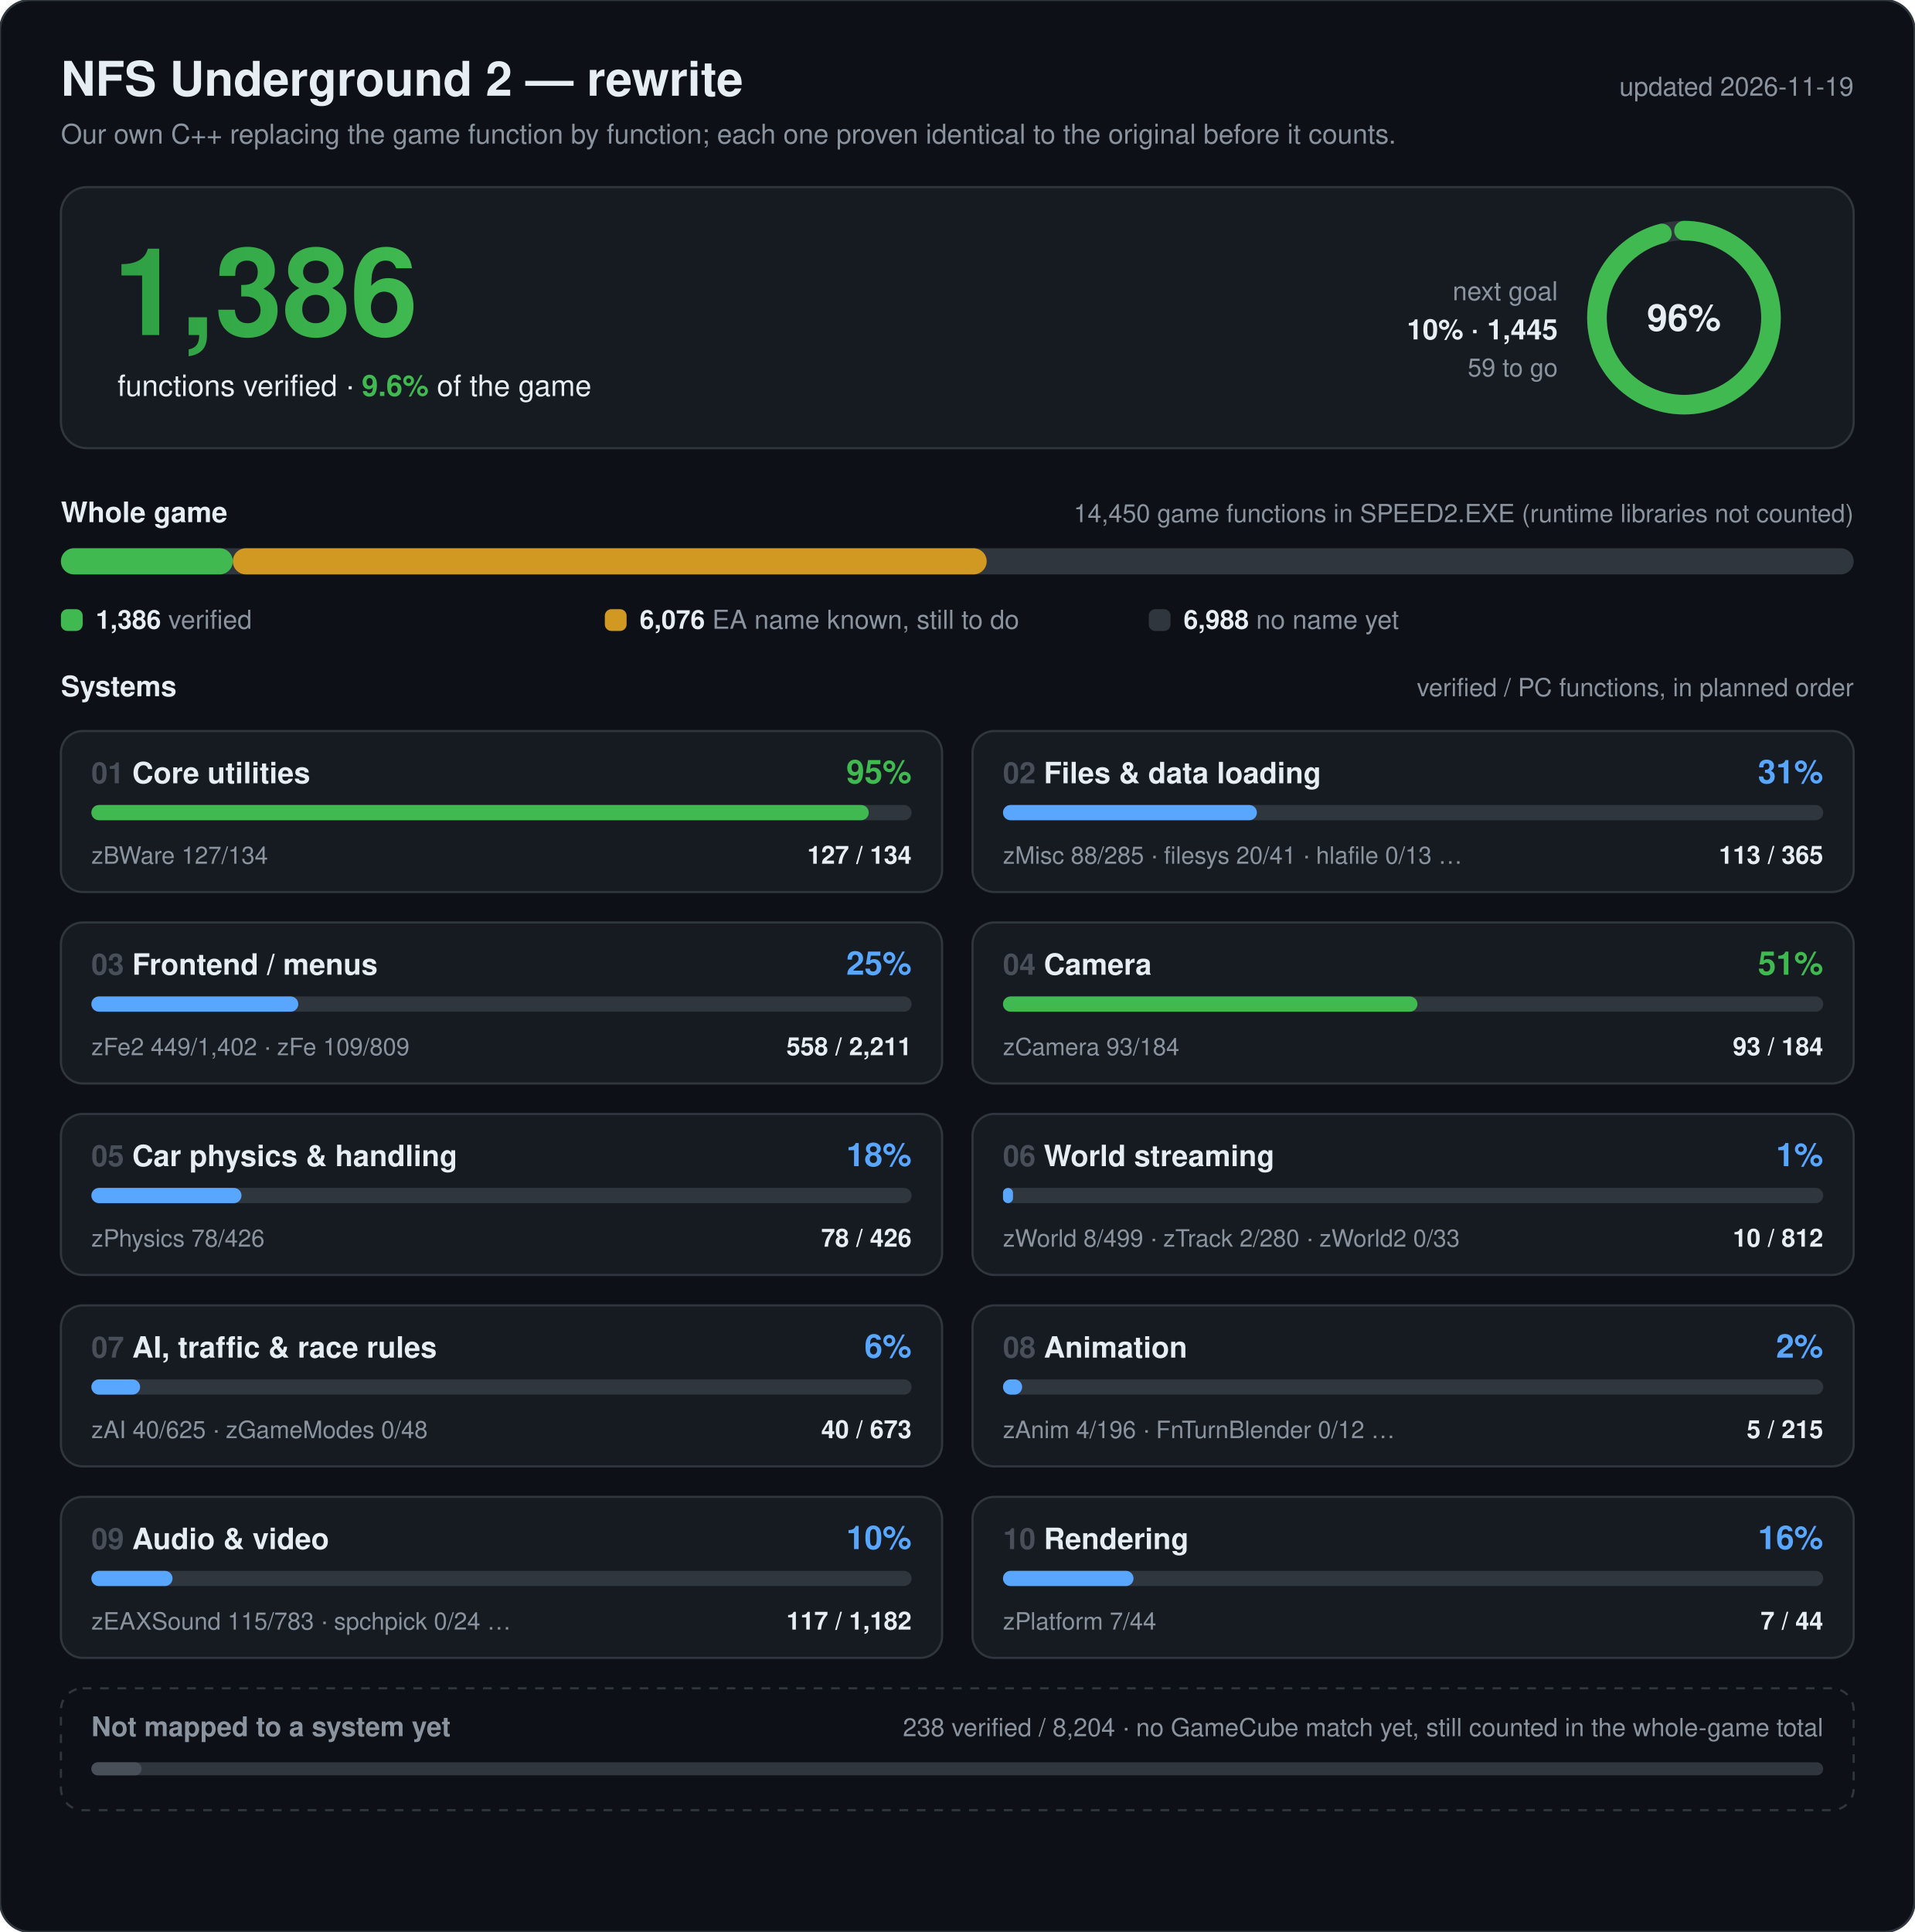
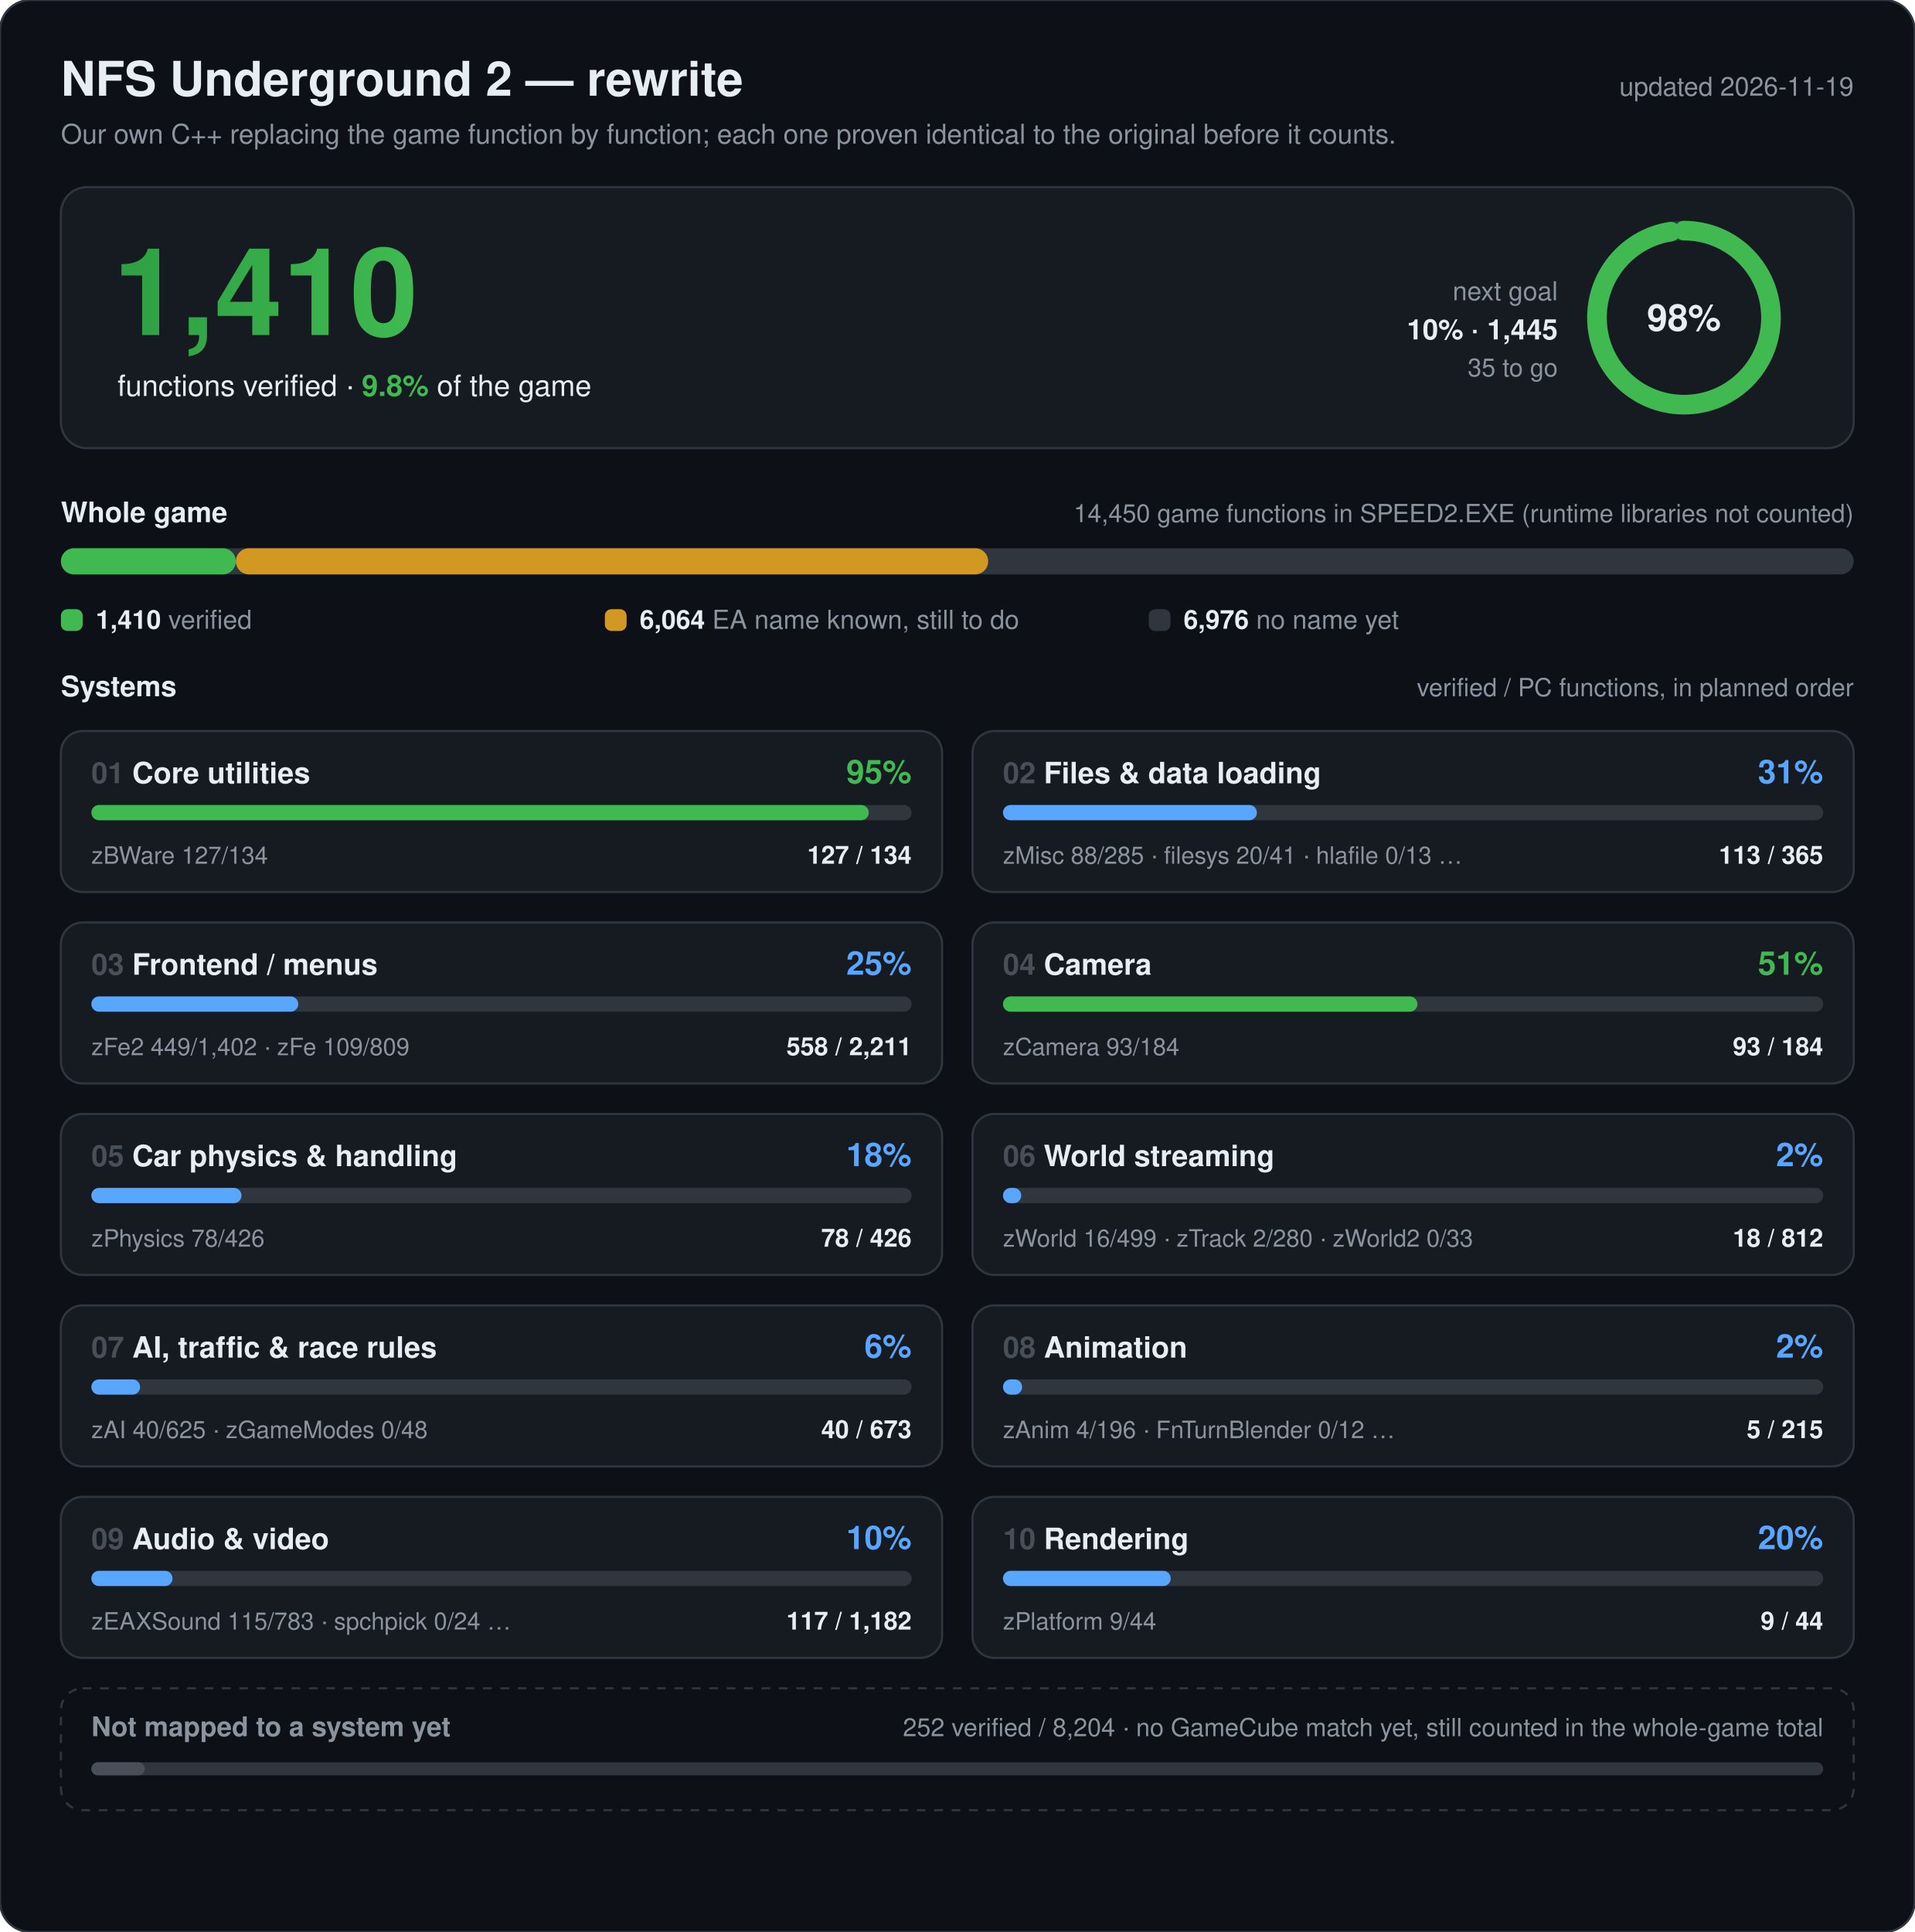
<svg xmlns="http://www.w3.org/2000/svg" width="880" height="888" viewBox="0 0 880 888" font-family="-apple-system, Segoe UI, Helvetica, Arial, sans-serif">
  <defs>
    <linearGradient id="g" x1="0" x2="1">
      <stop offset="0" stop-color="#2ea043" />
      <stop offset="1" stop-color="#3fb950" />
    </linearGradient>
  </defs>
  <rect width="880" height="888" rx="14" fill="#0d1117" stroke="#30363d" />
  <text x="28" y="44" font-size="22" font-weight="800" fill="#e6edf3">NFS Underground 2 — rewrite</text>
  <text x="28" y="66" font-size="12.5" fill="#8b949e">Our own C++ replacing the game function by function; each one proven identical to the original before it counts.</text>
  <text x="852" y="44" font-size="12" fill="#8b949e" text-anchor="end">updated 2026-11-19</text>
  <rect x="28" y="86" width="824" height="120" rx="12" fill="#161b22" stroke="#30363d" />
-   <text x="52" y="154" font-size="56" font-weight="800" fill="url(#g)">1,386</text>
-   <text x="54" y="182" font-size="13.5" fill="#e6edf3">functions verified · <tspan font-weight="700" fill="#3fb950">9.6%</tspan> of the game</text>
+   <text x="52" y="154" font-size="56" font-weight="800" fill="url(#g)">1,410</text>
+   <text x="54" y="182" font-size="13.5" fill="#e6edf3">functions verified · <tspan font-weight="700" fill="#3fb950">9.8%</tspan> of the game</text>
  <circle cx="774" cy="146.0" r="40" fill="none" stroke="#30363d" stroke-width="9" />
-   <circle cx="774" cy="146.0" r="40" fill="none" stroke="#3fb950" stroke-width="9" stroke-linecap="round" stroke-dasharray="241.1 251.3" transform="rotate(-90 774 146.0)" />
-   <text x="774" y="152.0" font-size="17" font-weight="800" fill="#e6edf3" text-anchor="middle">96%</text>
+   <circle cx="774" cy="146.0" r="40" fill="none" stroke="#3fb950" stroke-width="9" stroke-linecap="round" stroke-dasharray="245.2 251.3" transform="rotate(-90 774 146.0)" />
+   <text x="774" y="152.0" font-size="17" font-weight="800" fill="#e6edf3" text-anchor="middle">98%</text>
  <text x="716" y="138.0" font-size="12" fill="#8b949e" text-anchor="end">next goal</text>
  <text x="716" y="156.0" font-size="13" font-weight="700" fill="#e6edf3" text-anchor="end">10% · 1,445</text>
-   <text x="716" y="173.0" font-size="11.5" fill="#8b949e" text-anchor="end">59 to go</text>
+   <text x="716" y="173.0" font-size="11.5" fill="#8b949e" text-anchor="end">35 to go</text>
  <text x="28" y="240" font-size="13" font-weight="700" fill="#e6edf3">Whole game</text>
  <text x="852" y="240" font-size="11.5" fill="#8b949e" text-anchor="end">14,450 game functions in SPEED2.EXE (runtime libraries not counted)</text>
  <rect x="28" y="252" width="824" height="12" rx="6.0" fill="#30363d" />
-   <rect x="28.0" y="252" width="79.0" height="12" rx="6.0" fill="#3fb950" />
-   <rect x="107.0" y="252" width="346.5" height="12" rx="6.0" fill="#d29922" />
+   <rect x="28.0" y="252" width="80.4" height="12" rx="6.0" fill="#3fb950" />
+   <rect x="108.4" y="252" width="345.8" height="12" rx="6.0" fill="#d29922" />
  <rect x="28" y="280" width="10" height="10" rx="3" fill="#3fb950" />
  <text x="44" y="289" font-size="12" fill="#e6edf3">
-     <tspan font-weight="700">1,386</tspan>
+     <tspan font-weight="700">1,410</tspan>
    <tspan fill="#8b949e">verified</tspan>
  </text>
  <rect x="278" y="280" width="10" height="10" rx="3" fill="#d29922" />
  <text x="294" y="289" font-size="12" fill="#e6edf3">
-     <tspan font-weight="700">6,076</tspan>
+     <tspan font-weight="700">6,064</tspan>
    <tspan fill="#8b949e">EA name known, still to do</tspan>
  </text>
  <rect x="528" y="280" width="10" height="10" rx="3" fill="#30363d" />
  <text x="544" y="289" font-size="12" fill="#e6edf3">
-     <tspan font-weight="700">6,988</tspan>
+     <tspan font-weight="700">6,976</tspan>
    <tspan fill="#8b949e">no name yet</tspan>
  </text>
  <text x="28" y="320" font-size="13" font-weight="700" fill="#e6edf3">Systems</text>
  <text x="852" y="320" font-size="11.5" fill="#8b949e" text-anchor="end">verified / PC functions, in planned order</text>
  <rect x="28.0" y="336" width="405.0" height="74" rx="10" fill="#161b22" stroke="#30363d" />
  <text x="42.0" y="360" font-size="13.5" font-weight="700" fill="#e6edf3">
    <tspan fill="#484f58">01</tspan>  Core utilities</text>
  <text x="419.0" y="360" font-size="15" font-weight="800" fill="#3fb950" text-anchor="end">95%</text>
  <rect x="42.0" y="370" width="377.0" height="7" rx="3.5" fill="#30363d" />
  <rect x="42.0" y="370" width="357.3" height="7" rx="3.5" fill="#3fb950" />
  <text x="42.0" y="397" font-size="11" fill="#8b949e">zBWare 127/134</text>
  <text x="419.0" y="397" font-size="11.5" font-weight="600" fill="#e6edf3" text-anchor="end">127 / 134</text>
  <rect x="447.0" y="336" width="405.0" height="74" rx="10" fill="#161b22" stroke="#30363d" />
  <text x="461.0" y="360" font-size="13.5" font-weight="700" fill="#e6edf3">
    <tspan fill="#484f58">02</tspan>  Files &amp; data loading</text>
  <text x="838.0" y="360" font-size="15" font-weight="800" fill="#58a6ff" text-anchor="end">31%</text>
  <rect x="461.0" y="370" width="377.0" height="7" rx="3.5" fill="#30363d" />
  <rect x="461.0" y="370" width="116.7" height="7" rx="3.5" fill="#58a6ff" />
  <text x="461.0" y="397" font-size="11" fill="#8b949e">zMisc 88/285 · filesys 20/41 · hlafile 0/13 …</text>
  <text x="838.0" y="397" font-size="11.5" font-weight="600" fill="#e6edf3" text-anchor="end">113 / 365</text>
  <rect x="28.0" y="424" width="405.0" height="74" rx="10" fill="#161b22" stroke="#30363d" />
  <text x="42.0" y="448" font-size="13.5" font-weight="700" fill="#e6edf3">
    <tspan fill="#484f58">03</tspan>  Frontend / menus</text>
  <text x="419.0" y="448" font-size="15" font-weight="800" fill="#58a6ff" text-anchor="end">25%</text>
  <rect x="42.0" y="458" width="377.0" height="7" rx="3.5" fill="#30363d" />
  <rect x="42.0" y="458" width="95.1" height="7" rx="3.5" fill="#58a6ff" />
  <text x="42.0" y="485" font-size="11" fill="#8b949e">zFe2 449/1,402 · zFe 109/809</text>
  <text x="419.0" y="485" font-size="11.5" font-weight="600" fill="#e6edf3" text-anchor="end">558 / 2,211</text>
  <rect x="447.0" y="424" width="405.0" height="74" rx="10" fill="#161b22" stroke="#30363d" />
  <text x="461.0" y="448" font-size="13.5" font-weight="700" fill="#e6edf3">
    <tspan fill="#484f58">04</tspan>  Camera</text>
  <text x="838.0" y="448" font-size="15" font-weight="800" fill="#3fb950" text-anchor="end">51%</text>
  <rect x="461.0" y="458" width="377.0" height="7" rx="3.5" fill="#30363d" />
  <rect x="461.0" y="458" width="190.5" height="7" rx="3.5" fill="#3fb950" />
  <text x="461.0" y="485" font-size="11" fill="#8b949e">zCamera 93/184</text>
  <text x="838.0" y="485" font-size="11.5" font-weight="600" fill="#e6edf3" text-anchor="end">93 / 184</text>
  <rect x="28.0" y="512" width="405.0" height="74" rx="10" fill="#161b22" stroke="#30363d" />
  <text x="42.0" y="536" font-size="13.5" font-weight="700" fill="#e6edf3">
    <tspan fill="#484f58">05</tspan>  Car physics &amp; handling</text>
  <text x="419.0" y="536" font-size="15" font-weight="800" fill="#58a6ff" text-anchor="end">18%</text>
  <rect x="42.0" y="546" width="377.0" height="7" rx="3.5" fill="#30363d" />
  <rect x="42.0" y="546" width="69.0" height="7" rx="3.5" fill="#58a6ff" />
  <text x="42.0" y="573" font-size="11" fill="#8b949e">zPhysics 78/426</text>
  <text x="419.0" y="573" font-size="11.5" font-weight="600" fill="#e6edf3" text-anchor="end">78 / 426</text>
  <rect x="447.0" y="512" width="405.0" height="74" rx="10" fill="#161b22" stroke="#30363d" />
  <text x="461.0" y="536" font-size="13.5" font-weight="700" fill="#e6edf3">
    <tspan fill="#484f58">06</tspan>  World streaming</text>
-   <text x="838.0" y="536" font-size="15" font-weight="800" fill="#58a6ff" text-anchor="end">1%</text>
+   <text x="838.0" y="536" font-size="15" font-weight="800" fill="#58a6ff" text-anchor="end">2%</text>
  <rect x="461.0" y="546" width="377.0" height="7" rx="3.5" fill="#30363d" />
-   <rect x="461.0" y="546" width="4.6" height="7" rx="2.3" fill="#58a6ff" />
-   <text x="461.0" y="573" font-size="11" fill="#8b949e">zWorld 8/499 · zTrack 2/280 · zWorld2 0/33</text>
-   <text x="838.0" y="573" font-size="11.5" font-weight="600" fill="#e6edf3" text-anchor="end">10 / 812</text>
+   <rect x="461.0" y="546" width="8.4" height="7" rx="3.5" fill="#58a6ff" />
+   <text x="461.0" y="573" font-size="11" fill="#8b949e">zWorld 16/499 · zTrack 2/280 · zWorld2 0/33</text>
+   <text x="838.0" y="573" font-size="11.5" font-weight="600" fill="#e6edf3" text-anchor="end">18 / 812</text>
  <rect x="28.0" y="600" width="405.0" height="74" rx="10" fill="#161b22" stroke="#30363d" />
  <text x="42.0" y="624" font-size="13.5" font-weight="700" fill="#e6edf3">
    <tspan fill="#484f58">07</tspan>  AI, traffic &amp; race rules</text>
  <text x="419.0" y="624" font-size="15" font-weight="800" fill="#58a6ff" text-anchor="end">6%</text>
  <rect x="42.0" y="634" width="377.0" height="7" rx="3.5" fill="#30363d" />
  <rect x="42.0" y="634" width="22.4" height="7" rx="3.5" fill="#58a6ff" />
  <text x="42.0" y="661" font-size="11" fill="#8b949e">zAI 40/625 · zGameModes 0/48</text>
  <text x="419.0" y="661" font-size="11.5" font-weight="600" fill="#e6edf3" text-anchor="end">40 / 673</text>
  <rect x="447.0" y="600" width="405.0" height="74" rx="10" fill="#161b22" stroke="#30363d" />
  <text x="461.0" y="624" font-size="13.5" font-weight="700" fill="#e6edf3">
    <tspan fill="#484f58">08</tspan>  Animation</text>
  <text x="838.0" y="624" font-size="15" font-weight="800" fill="#58a6ff" text-anchor="end">2%</text>
  <rect x="461.0" y="634" width="377.0" height="7" rx="3.5" fill="#30363d" />
  <rect x="461.0" y="634" width="8.8" height="7" rx="3.5" fill="#58a6ff" />
  <text x="461.0" y="661" font-size="11" fill="#8b949e">zAnim 4/196 · FnTurnBlender 0/12 …</text>
  <text x="838.0" y="661" font-size="11.5" font-weight="600" fill="#e6edf3" text-anchor="end">5 / 215</text>
  <rect x="28.0" y="688" width="405.0" height="74" rx="10" fill="#161b22" stroke="#30363d" />
  <text x="42.0" y="712" font-size="13.5" font-weight="700" fill="#e6edf3">
    <tspan fill="#484f58">09</tspan>  Audio &amp; video</text>
  <text x="419.0" y="712" font-size="15" font-weight="800" fill="#58a6ff" text-anchor="end">10%</text>
  <rect x="42.0" y="722" width="377.0" height="7" rx="3.5" fill="#30363d" />
  <rect x="42.0" y="722" width="37.3" height="7" rx="3.5" fill="#58a6ff" />
  <text x="42.0" y="749" font-size="11" fill="#8b949e">zEAXSound 115/783 · spchpick 0/24 …</text>
  <text x="419.0" y="749" font-size="11.5" font-weight="600" fill="#e6edf3" text-anchor="end">117 / 1,182</text>
  <rect x="447.0" y="688" width="405.0" height="74" rx="10" fill="#161b22" stroke="#30363d" />
  <text x="461.0" y="712" font-size="13.5" font-weight="700" fill="#e6edf3">
    <tspan fill="#484f58">10</tspan>  Rendering</text>
-   <text x="838.0" y="712" font-size="15" font-weight="800" fill="#58a6ff" text-anchor="end">16%</text>
+   <text x="838.0" y="712" font-size="15" font-weight="800" fill="#58a6ff" text-anchor="end">20%</text>
  <rect x="461.0" y="722" width="377.0" height="7" rx="3.5" fill="#30363d" />
-   <rect x="461.0" y="722" width="60.0" height="7" rx="3.5" fill="#58a6ff" />
-   <text x="461.0" y="749" font-size="11" fill="#8b949e">zPlatform 7/44</text>
-   <text x="838.0" y="749" font-size="11.5" font-weight="600" fill="#e6edf3" text-anchor="end">7 / 44</text>
+   <rect x="461.0" y="722" width="77.1" height="7" rx="3.5" fill="#58a6ff" />
+   <text x="461.0" y="749" font-size="11" fill="#8b949e">zPlatform 9/44</text>
+   <text x="838.0" y="749" font-size="11.5" font-weight="600" fill="#e6edf3" text-anchor="end">9 / 44</text>
  <rect x="28" y="776" width="824" height="56" rx="10" fill="#0d1117" stroke="#30363d" stroke-dasharray="4 4" />
  <text x="42" y="798" font-size="12.5" font-weight="700" fill="#8b949e">Not mapped to a system yet</text>
-   <text x="838" y="798" font-size="11.5" fill="#8b949e" text-anchor="end">238 verified / 8,204 · no GameCube match yet, still counted in the whole-game total</text>
+   <text x="838" y="798" font-size="11.5" fill="#8b949e" text-anchor="end">252 verified / 8,204 · no GameCube match yet, still counted in the whole-game total</text>
  <rect x="42" y="810" width="796" height="6" rx="3.0" fill="#30363d" />
-   <rect x="42.0" y="810" width="23.1" height="6" rx="3.0" fill="#484f58" />
+   <rect x="42.0" y="810" width="24.5" height="6" rx="3.0" fill="#484f58" />
</svg>
